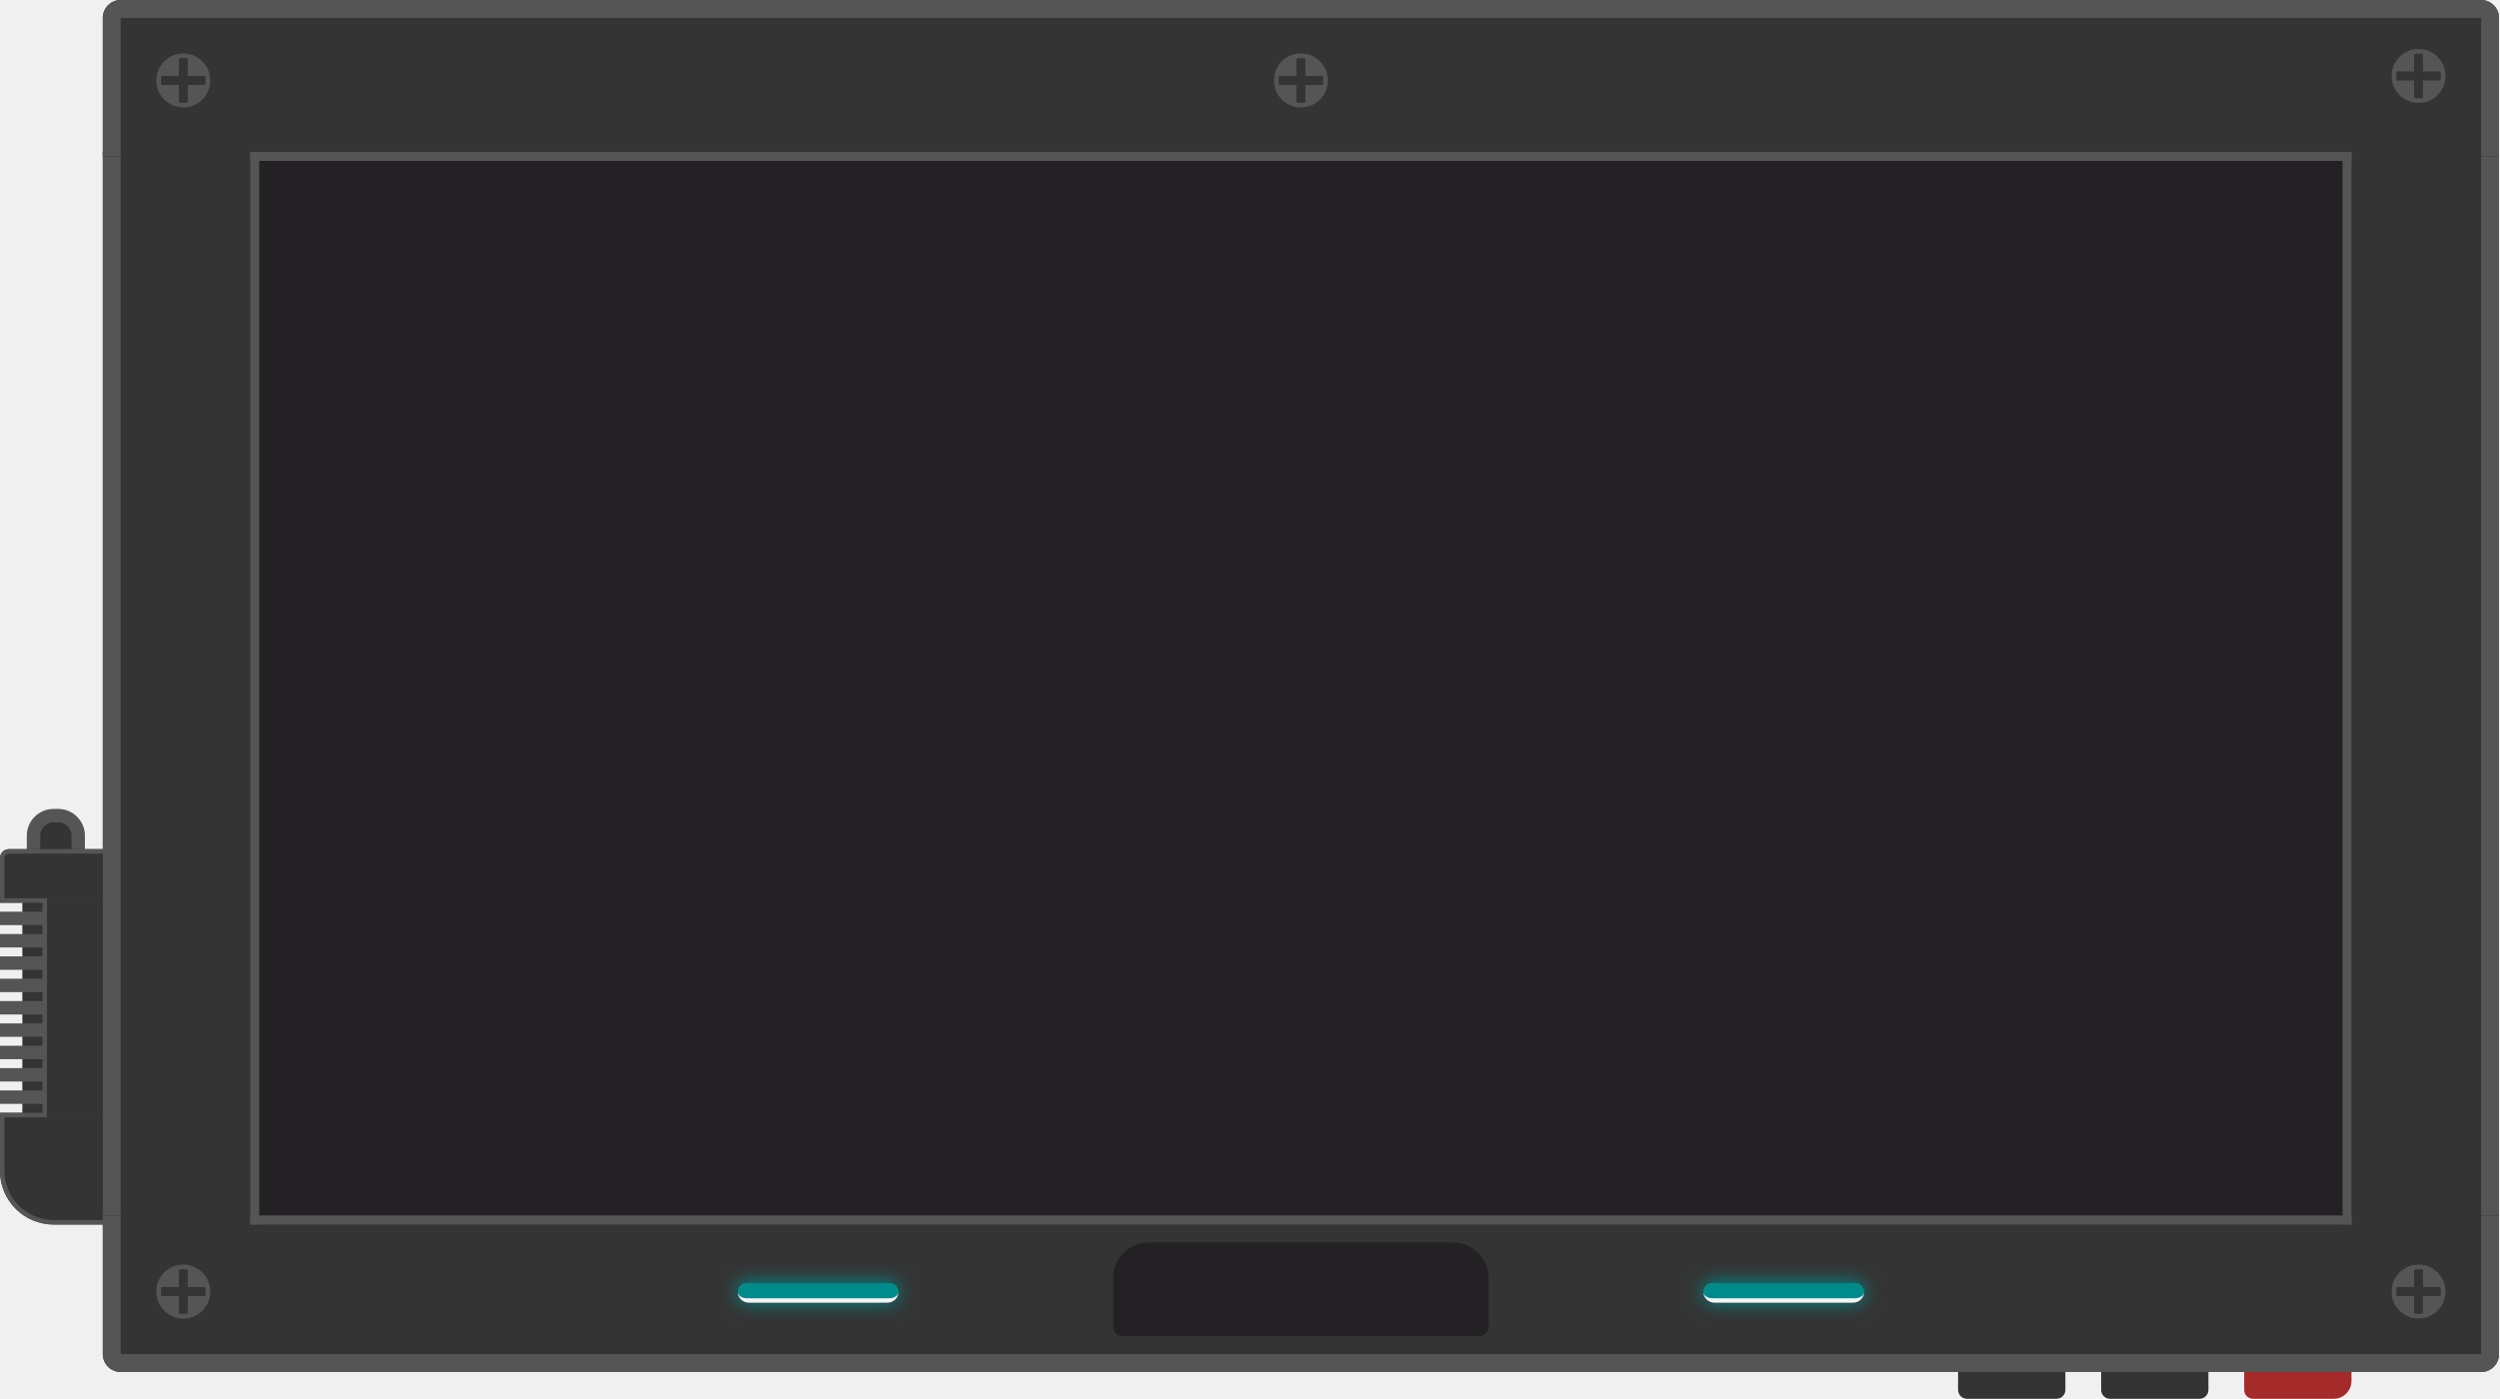
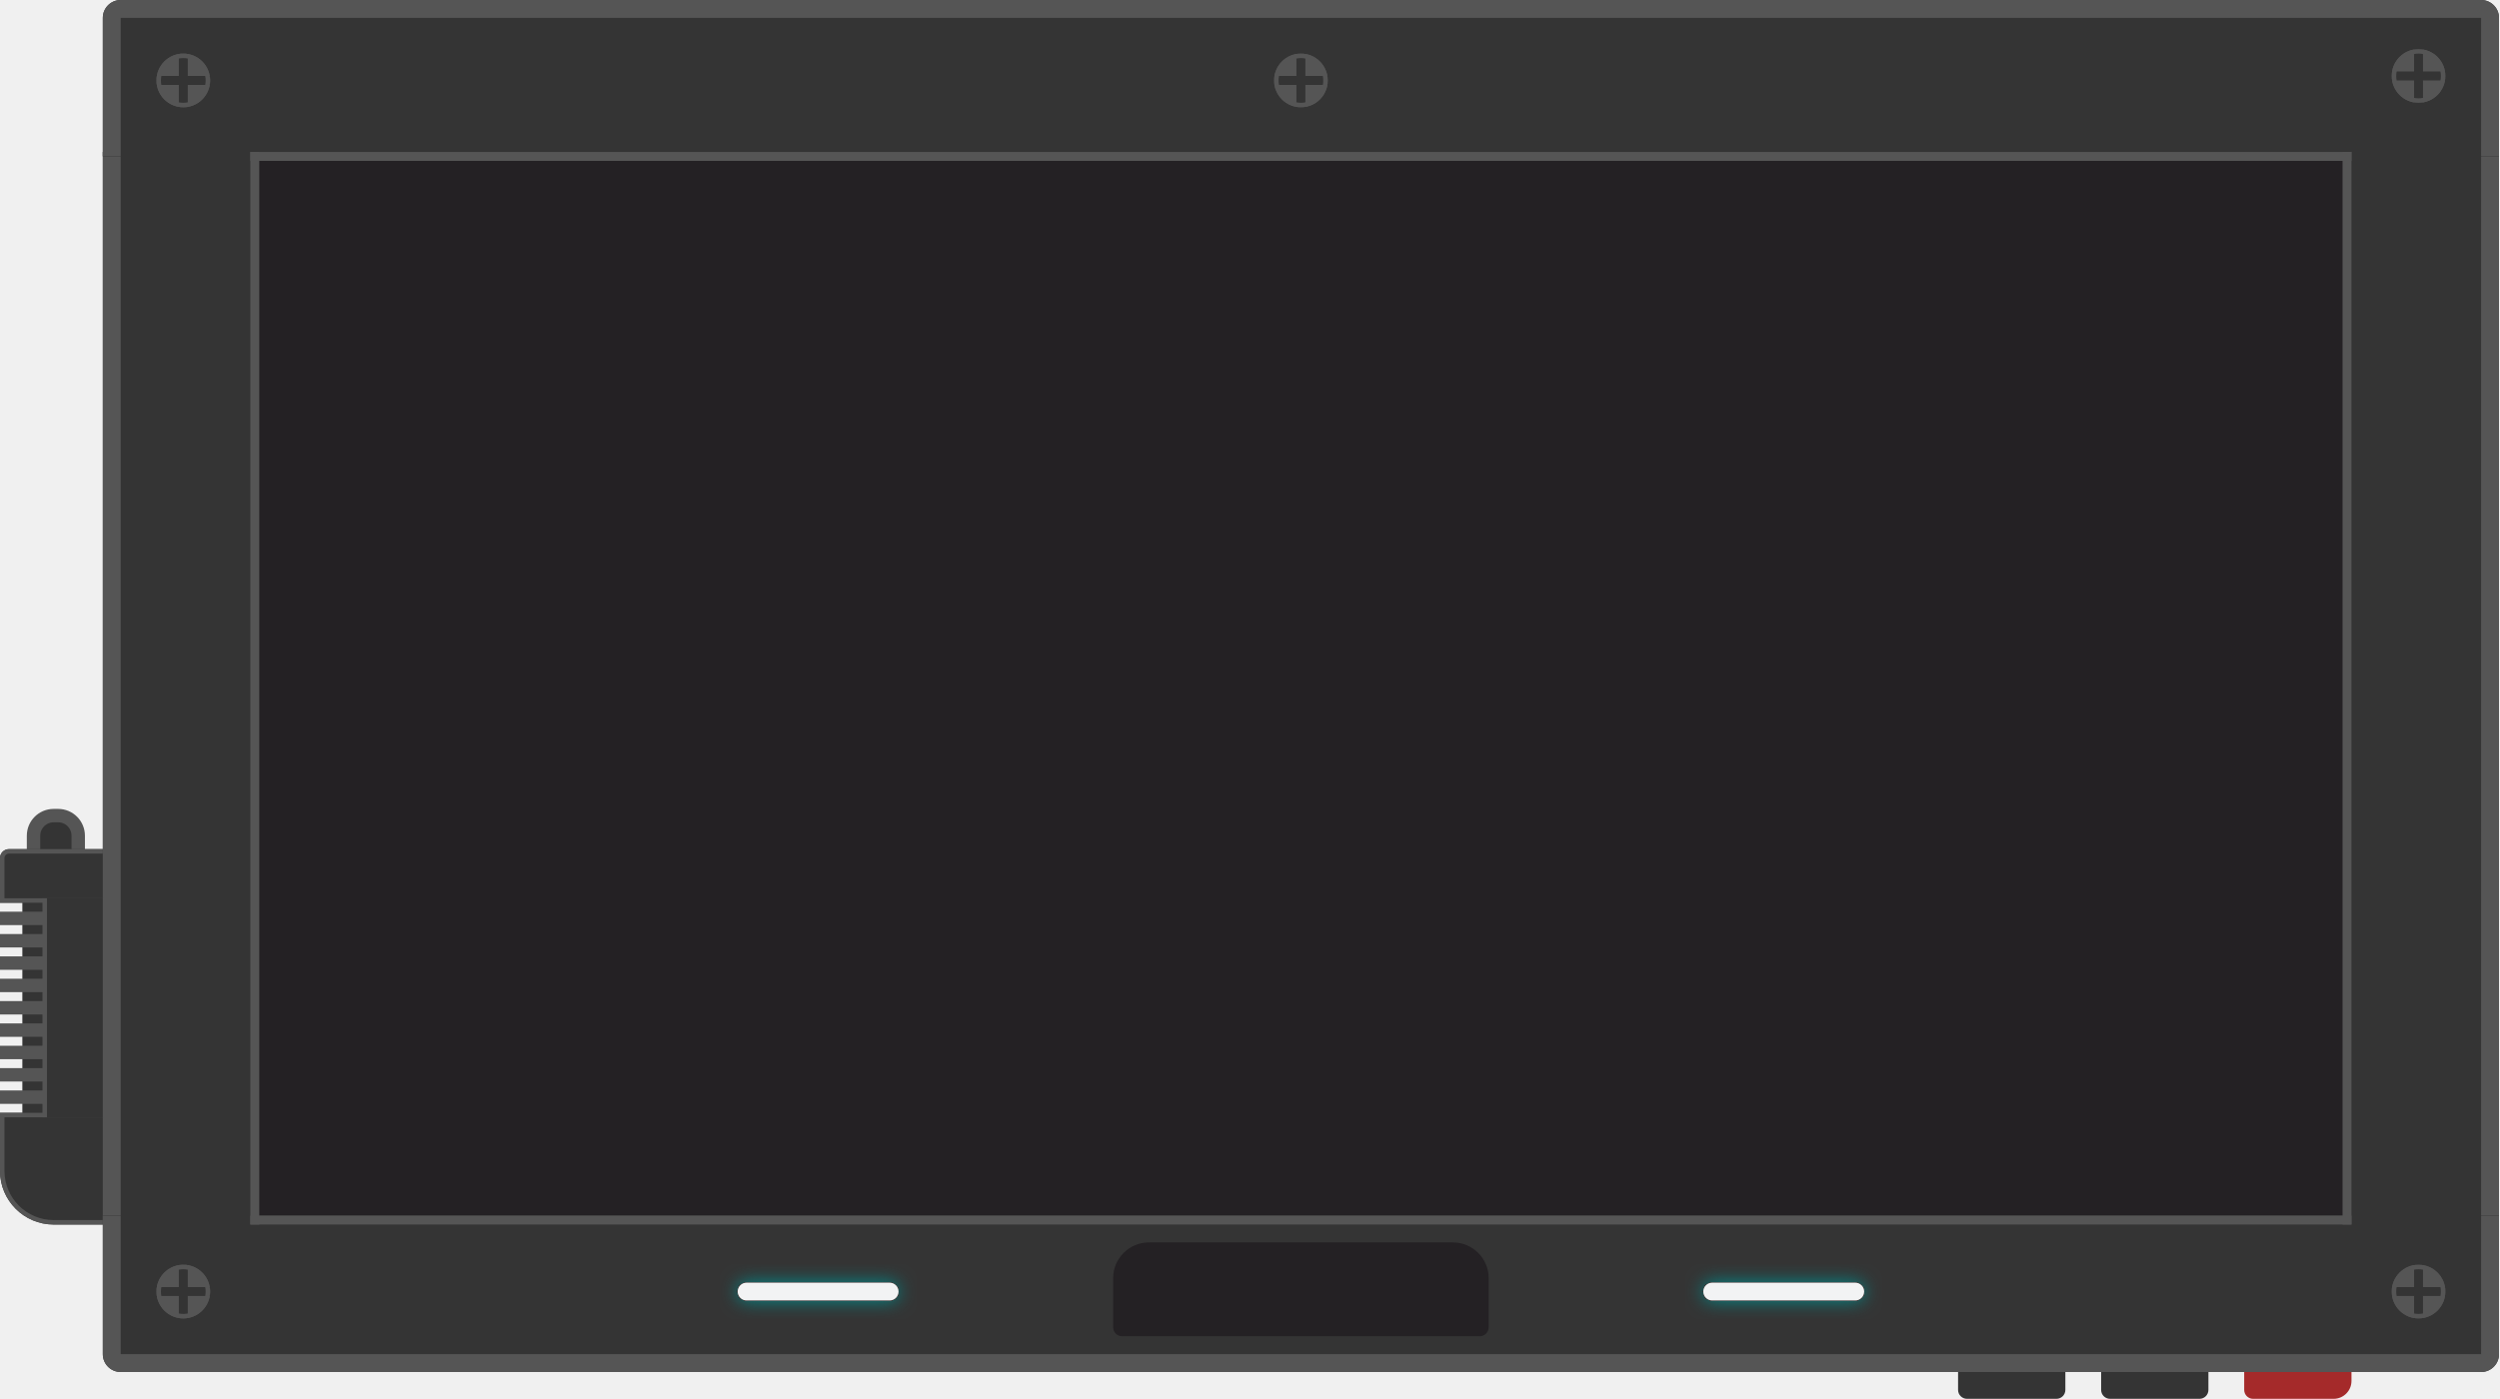
<svg xmlns="http://www.w3.org/2000/svg" width="559" height="313" viewBox="0 0 559 313" fill="none">
  <g clip-path="url(#clip0_38_5)">
    <path d="M504 313C502.895 313 502 312.105 502 311V306H526V309C526 311.209 524.209 313 522 313H504Z" fill="#A52A2A" />
    <path d="M472 313C470.895 313 470 312.105 470 311V306H494V311C494 312.105 493.105 313 492 313H472Z" fill="#343434" />
    <path d="M440 313C438.895 313 438 312.105 438 311V306H462V311C462 312.105 461.105 313 460 313H440Z" fill="#343434" />
    <path d="M5 250H11L11 201H5L5 250Z" fill="#343434" />
    <path d="M0 207H11V204H0L0 207Z" fill="#555555" />
    <path d="M0 212H11V209H0L0 212Z" fill="#555555" />
    <path d="M0 217H11V214H0L0 217Z" fill="#555555" />
    <path d="M0 222H11V219H0L0 222Z" fill="#555555" />
    <path d="M0 227H11V224H0L0 227Z" fill="#555555" />
    <path d="M0 232H11V229H0L0 232Z" fill="#555555" />
    <path d="M0 237H11V234H0L0 237Z" fill="#555555" />
    <path d="M0 242H11V239H0L0 242Z" fill="#555555" />
    <path d="M0 247H11V244H0L0 247Z" fill="#555555" />
-     <path d="M7.5 192.5H17.5V187C17.5 184.515 15.485 182.5 13 182.5H12C9.515 182.5 7.5 184.515 7.5 187V192.5Z" fill="#343434" />
-     <path d="M7.5 192.5H17.5V187C17.5 184.515 15.485 182.5 13 182.5H12C9.515 182.5 7.5 184.515 7.5 187V192.5Z" stroke="#555555" stroke-width="3" />
+     <path d="M17.5 192.5V187C17.5 184.515 15.485 182.5 13 182.5H12C9.515 182.5 7.5 184.515 7.5 187V192.5H17.5Z" fill="#343434" />
+     <path d="M17.5 192.5V187C17.5 184.515 15.485 182.5 13 182.5H12C9.515 182.5 7.5 184.515 7.5 187V192.5H17.5Z" stroke="#555555" stroke-width="3" />
    <mask id="path-15-inside-1_38_5" fill="white">
      <path d="M0 262C0 268.627 5.373 274 12 274H24V249H0L0 262Z" />
    </mask>
    <path d="M0 262C0 268.627 5.373 274 12 274H24V249H0L0 262Z" fill="#343434" />
    <path d="M-1 262C-1 269.18 4.82 275 12 275H24V273H12C5.925 273 1 268.075 1 262H-1ZM24 248H-1L1 250H24V248ZM-1 248L-1 262C-1 269.18 4.82 275 12 275V273C5.925 273 1 268.075 1 262L1 250L-1 248ZM24 274V249V274Z" fill="#555555" mask="url(#path-15-inside-1_38_5)" />
    <mask id="path-17-inside-2_38_5" fill="white">
      <path d="M0 202H24V190H2C0.895 190 0 190.895 0 192L0 202Z" />
    </mask>
    <path d="M0 202H24V190H2C0.895 190 0 190.895 0 192L0 202Z" fill="#343434" />
    <path d="M-1 203H24V201H1L-1 203ZM24 189H2C0.343 189 -1 190.343 -1 192H1C1 191.448 1.448 191 2 191H24V189ZM2 189C0.343 189 -1 190.343 -1 192L-1 203L1 201L1 192C1 191.448 1.448 191 2 191L2 189ZM24 202V190V202Z" fill="#555555" mask="url(#path-17-inside-2_38_5)" />
    <path d="M10 250H24L24 201H10L10 250Z" fill="#343434" />
    <path d="M10.5 201L10.5 250H9.5L9.5 201H10.5Z" fill="#555555" />
    <g clip-path="url(#clip1_38_5)">
      <mask id="path-21-inside-3_38_5" fill="white">
        <path d="M23 34L23 273H559V34L23 34Z" />
      </mask>
      <path d="M23 34L23 273H559V34L23 34Z" fill="#343434" />
      <rect width="238" height="468" transform="matrix(0 1 1 0 57 34)" fill="#242124" />
    </g>
    <path d="M27 34L27 273H19L19 34H27ZM555 273V34H563V273H555Z" fill="#555555" mask="url(#path-21-inside-3_38_5)" />
    <g clip-path="url(#clip2_38_5)">
      <mask id="path-23-inside-4_38_5" fill="white">
        <path d="M23 272V303C23 305.209 24.791 307 27 307H555C557.209 307 559 305.209 559 303V272L23 272Z" />
      </mask>
      <path d="M23 272V303C23 305.209 24.791 307 27 307H555C557.209 307 559 305.209 559 303V272L23 272Z" fill="#343434" />
      <g clip-path="url(#clip3_38_5)">
        <rect width="12" height="12" rx="6" transform="matrix(0 1 1 0 35 283)" fill="#343434" />
        <rect width="2" height="12" transform="matrix(0 1 1 0 35 288)" fill="#555555" />
        <rect width="12" height="2" transform="matrix(0 1 1 0 40 283)" fill="#555555" />
      </g>
      <rect x="0.5" y="0.5" width="11" height="11" rx="5.5" transform="matrix(0 1 1 0 35 283)" stroke="#343434" />
      <g clip-path="url(#clip4_38_5)">
        <rect width="12" height="12" rx="6" transform="matrix(-1 0 0 1 47 283)" fill="#555555" />
        <rect width="2" height="12" transform="matrix(-1 0 0 1 42 283)" fill="#343434" />
        <rect width="12" height="2" transform="matrix(-1 0 0 1 47 288)" fill="#343434" />
      </g>
      <rect x="-0.5" y="0.5" width="11" height="11" rx="5.5" transform="matrix(-1 0 0 1 46 283)" stroke="#555555" />
      <g clip-path="url(#clip5_38_5)">
        <rect width="12" height="12" rx="6" transform="matrix(-1 0 0 1 547 283)" fill="#555555" />
        <rect width="2" height="12" transform="matrix(-1 0 0 1 542 283)" fill="#343434" />
        <rect width="12" height="2" transform="matrix(-1 0 0 1 547 288)" fill="#343434" />
      </g>
      <rect x="-0.5" y="0.5" width="11" height="11" rx="5.5" transform="matrix(-1 0 0 1 546 283)" stroke="#555555" />
      <g filter="url(#filter0_d_38_5)">
-         <path d="M167 287C165.895 287 165 287.895 165 289C165 290.105 165.895 291 167 291H199C200.105 291 201 290.105 201 289C201 287.895 200.105 287 199 287H167Z" fill="#008B8B" />
-         <path d="M165 287V291V287ZM201 291V287V291ZM201 287H165H201ZM165 289C165 290.381 166.119 291.5 167.5 291.5H198.5C199.881 291.5 201 290.381 201 289C201 289.828 200.105 290.5 199 290.5H167C165.895 290.5 165 289.828 165 289Z" fill="#F2F3F4" />
+         <path d="M167 287C165.895 287 165 287.895 165 289V289C165 290.105 165.895 291 167 291H199C200.105 291 201 290.105 201 289V289C201 287.895 200.105 287 199 287H167Z" fill="#F2F3F4" />
      </g>
      <g filter="url(#filter1_d_38_5)">
-         <path d="M383 287C381.895 287 381 287.895 381 289C381 290.105 381.895 291 383 291H415C416.105 291 417 290.105 417 289C417 287.895 416.105 287 415 287H383Z" fill="#008B8B" />
-         <path d="M381 287V291V287ZM417 291V287V291ZM417 287H381H417ZM381 289C381 290.381 382.119 291.5 383.5 291.5H414.5C415.881 291.5 417 290.381 417 289C417 289.828 416.105 290.5 415 290.5H383C381.895 290.5 381 289.828 381 289Z" fill="#F2F3F4" />
+         <path d="M383 287C381.895 287 381 287.895 381 289V289C381 290.105 381.895 291 383 291H415C416.105 291 417 290.105 417 289V289C417 287.895 416.105 287 415 287H383Z" fill="#F2F3F4" />
      </g>
      <path d="M257 278C252.582 278 249 281.582 249 286V297C249 298.105 249.895 299 251 299H331C332.105 299 333 298.105 333 297V286C333 281.582 329.418 278 325 278H257Z" fill="#242124" />
    </g>
    <path d="M19 272V303C19 307.418 22.582 311 27 311L27 303V272H19ZM555 311C559.418 311 563 307.418 563 303V272H555V303V311ZM559 272L23 272L559 272ZM19 303C19 307.418 22.582 311 27 311H555C559.418 311 563 307.418 563 303H555H27H19Z" fill="#555555" mask="url(#path-23-inside-4_38_5)" />
    <g clip-path="url(#clip6_38_5)">
-       <mask id="path-42-inside-5_38_5" fill="white">
+       <mask id="path-40-inside-5_38_5" fill="white">
        <path d="M23 35V4C23 1.791 24.791 0 27 0L555 0C557.209 0 559 1.791 559 4V35L23 35Z" />
      </mask>
      <path d="M23 35V4C23 1.791 24.791 0 27 0L555 0C557.209 0 559 1.791 559 4V35L23 35Z" fill="#343434" />
      <g clip-path="url(#clip7_38_5)">
        <rect x="35" y="24" width="12" height="12" rx="6" transform="rotate(-90 35 24)" fill="#343434" />
        <rect x="35" y="19" width="2" height="12" transform="rotate(-90 35 19)" fill="#555555" />
        <rect x="40" y="24" width="12" height="2" transform="rotate(-90 40 24)" fill="#555555" />
      </g>
      <rect x="35.5" y="23.5" width="11" height="11" rx="5.5" transform="rotate(-90 35.5 23.5)" stroke="#343434" />
      <g clip-path="url(#clip8_38_5)">
        <rect x="47" y="24" width="12" height="12" rx="6" transform="rotate(-180 47 24)" fill="#555555" />
        <rect x="42" y="24" width="2" height="12" transform="rotate(-180 42 24)" fill="#343434" />
        <rect x="47" y="19" width="12" height="2" transform="rotate(-180 47 19)" fill="#343434" />
      </g>
      <rect x="46.5" y="23.5" width="11" height="11" rx="5.5" transform="rotate(-180 46.5 23.5)" stroke="#555555" />
      <g clip-path="url(#clip9_38_5)">
        <rect x="297" y="24" width="12" height="12" rx="6" transform="rotate(-180 297 24)" fill="#555555" />
        <rect x="292" y="24" width="2" height="12" transform="rotate(-180 292 24)" fill="#343434" />
        <rect x="297" y="19" width="12" height="2" transform="rotate(-180 297 19)" fill="#343434" />
      </g>
      <rect x="296.5" y="23.5" width="11" height="11" rx="5.5" transform="rotate(-180 296.5 23.5)" stroke="#555555" />
      <g clip-path="url(#clip10_38_5)">
        <rect width="12" height="12" rx="6" transform="matrix(-1 0 0 1 547 11)" fill="#555555" />
        <rect width="2" height="12" transform="matrix(-1 0 0 1 542 11)" fill="#343434" />
        <rect width="12" height="2" transform="matrix(-1 0 0 1 547 16)" fill="#343434" />
      </g>
      <rect x="-0.5" y="0.5" width="11" height="11" rx="5.5" transform="matrix(-1 0 0 1 546 11)" stroke="#555555" />
    </g>
-     <path d="M19 35V4C19 -0.418 22.582 -4 27 -4L27 4V35H19ZM555 -4C559.418 -4 563 -0.418 563 4V35H555V4V-4ZM559 35L23 35L559 35ZM19 4C19 -0.418 22.582 -4 27 -4L555 -4C559.418 -4 563 -0.418 563 4H555L27 4H19Z" fill="#555555" mask="url(#path-42-inside-5_38_5)" />
+     <path d="M19 35V4C19 -0.418 22.582 -4 27 -4L27 4V35H19ZM555 -4C559.418 -4 563 -0.418 563 4V35H555V4V-4ZM559 35L23 35L559 35ZM19 4C19 -0.418 22.582 -4 27 -4L555 -4C559.418 -4 563 -0.418 563 4H555L27 4H19Z" fill="#555555" mask="url(#path-40-inside-5_38_5)" />
    <rect width="2" height="470" transform="matrix(0 1 1 0 56 34)" fill="#555555" />
    <rect width="2" height="470" transform="matrix(0 1 1 0 56 272)" fill="#555555" />
    <rect width="240" height="2" transform="matrix(0 1 1 0 56 34)" fill="#555555" />
    <rect width="240" height="2" transform="matrix(0 1 1 0 524 34)" fill="#555555" />
  </g>
  <defs>
-     <filter id="filter0_d_38_5" x="161" y="283" width="44" height="12.5" filterUnits="userSpaceOnUse" color-interpolation-filters="sRGB">
+     <filter id="filter0_d_38_5" x="161" y="283" width="44" height="12" filterUnits="userSpaceOnUse" color-interpolation-filters="sRGB">
      <feFlood flood-opacity="0" result="BackgroundImageFix" />
      <feColorMatrix in="SourceAlpha" type="matrix" values="0 0 0 0 0 0 0 0 0 0 0 0 0 0 0 0 0 0 127 0" result="hardAlpha" />
      <feOffset />
      <feGaussianBlur stdDeviation="2" />
      <feComposite in2="hardAlpha" operator="out" />
      <feColorMatrix type="matrix" values="0 0 0 0 0 0 0 0 0 0.545 0 0 0 0 0.545 0 0 0 1 0" />
      <feBlend mode="normal" in2="BackgroundImageFix" result="effect1_dropShadow_38_5" />
      <feBlend mode="normal" in="SourceGraphic" in2="effect1_dropShadow_38_5" result="shape" />
    </filter>
-     <filter id="filter1_d_38_5" x="377" y="283" width="44" height="12.5" filterUnits="userSpaceOnUse" color-interpolation-filters="sRGB">
+     <filter id="filter1_d_38_5" x="377" y="283" width="44" height="12" filterUnits="userSpaceOnUse" color-interpolation-filters="sRGB">
      <feFlood flood-opacity="0" result="BackgroundImageFix" />
      <feColorMatrix in="SourceAlpha" type="matrix" values="0 0 0 0 0 0 0 0 0 0 0 0 0 0 0 0 0 0 127 0" result="hardAlpha" />
      <feOffset />
      <feGaussianBlur stdDeviation="2" />
      <feComposite in2="hardAlpha" operator="out" />
      <feColorMatrix type="matrix" values="0 0 0 0 0 0 0 0 0 0.545 0 0 0 0 0.545 0 0 0 1 0" />
      <feBlend mode="normal" in2="BackgroundImageFix" result="effect1_dropShadow_38_5" />
      <feBlend mode="normal" in="SourceGraphic" in2="effect1_dropShadow_38_5" result="shape" />
    </filter>
    <clipPath id="clip0_38_5">
      <rect width="559" height="313" fill="white" />
    </clipPath>
    <clipPath id="clip1_38_5">
      <path d="M23 34L23 273H559V34L23 34Z" fill="white" />
    </clipPath>
    <clipPath id="clip2_38_5">
      <path d="M23 272V303C23 305.209 24.791 307 27 307H555C557.209 307 559 305.209 559 303V272L23 272Z" fill="white" />
    </clipPath>
    <clipPath id="clip3_38_5">
      <rect width="12" height="12" rx="6" transform="matrix(0 1 1 0 35 283)" fill="white" />
    </clipPath>
    <clipPath id="clip4_38_5">
      <rect width="12" height="12" rx="6" transform="matrix(-1 0 0 1 47 283)" fill="white" />
    </clipPath>
    <clipPath id="clip5_38_5">
      <rect width="12" height="12" rx="6" transform="matrix(-1 0 0 1 547 283)" fill="white" />
    </clipPath>
    <clipPath id="clip6_38_5">
      <path d="M23 35V4C23 1.791 24.791 0 27 0L555 0C557.209 0 559 1.791 559 4V35L23 35Z" fill="white" />
    </clipPath>
    <clipPath id="clip7_38_5">
      <rect x="35" y="24" width="12" height="12" rx="6" transform="rotate(-90 35 24)" fill="white" />
    </clipPath>
    <clipPath id="clip8_38_5">
      <rect x="47" y="24" width="12" height="12" rx="6" transform="rotate(-180 47 24)" fill="white" />
    </clipPath>
    <clipPath id="clip9_38_5">
      <rect x="297" y="24" width="12" height="12" rx="6" transform="rotate(-180 297 24)" fill="white" />
    </clipPath>
    <clipPath id="clip10_38_5">
      <rect width="12" height="12" rx="6" transform="matrix(-1 0 0 1 547 11)" fill="white" />
    </clipPath>
  </defs>
</svg>
